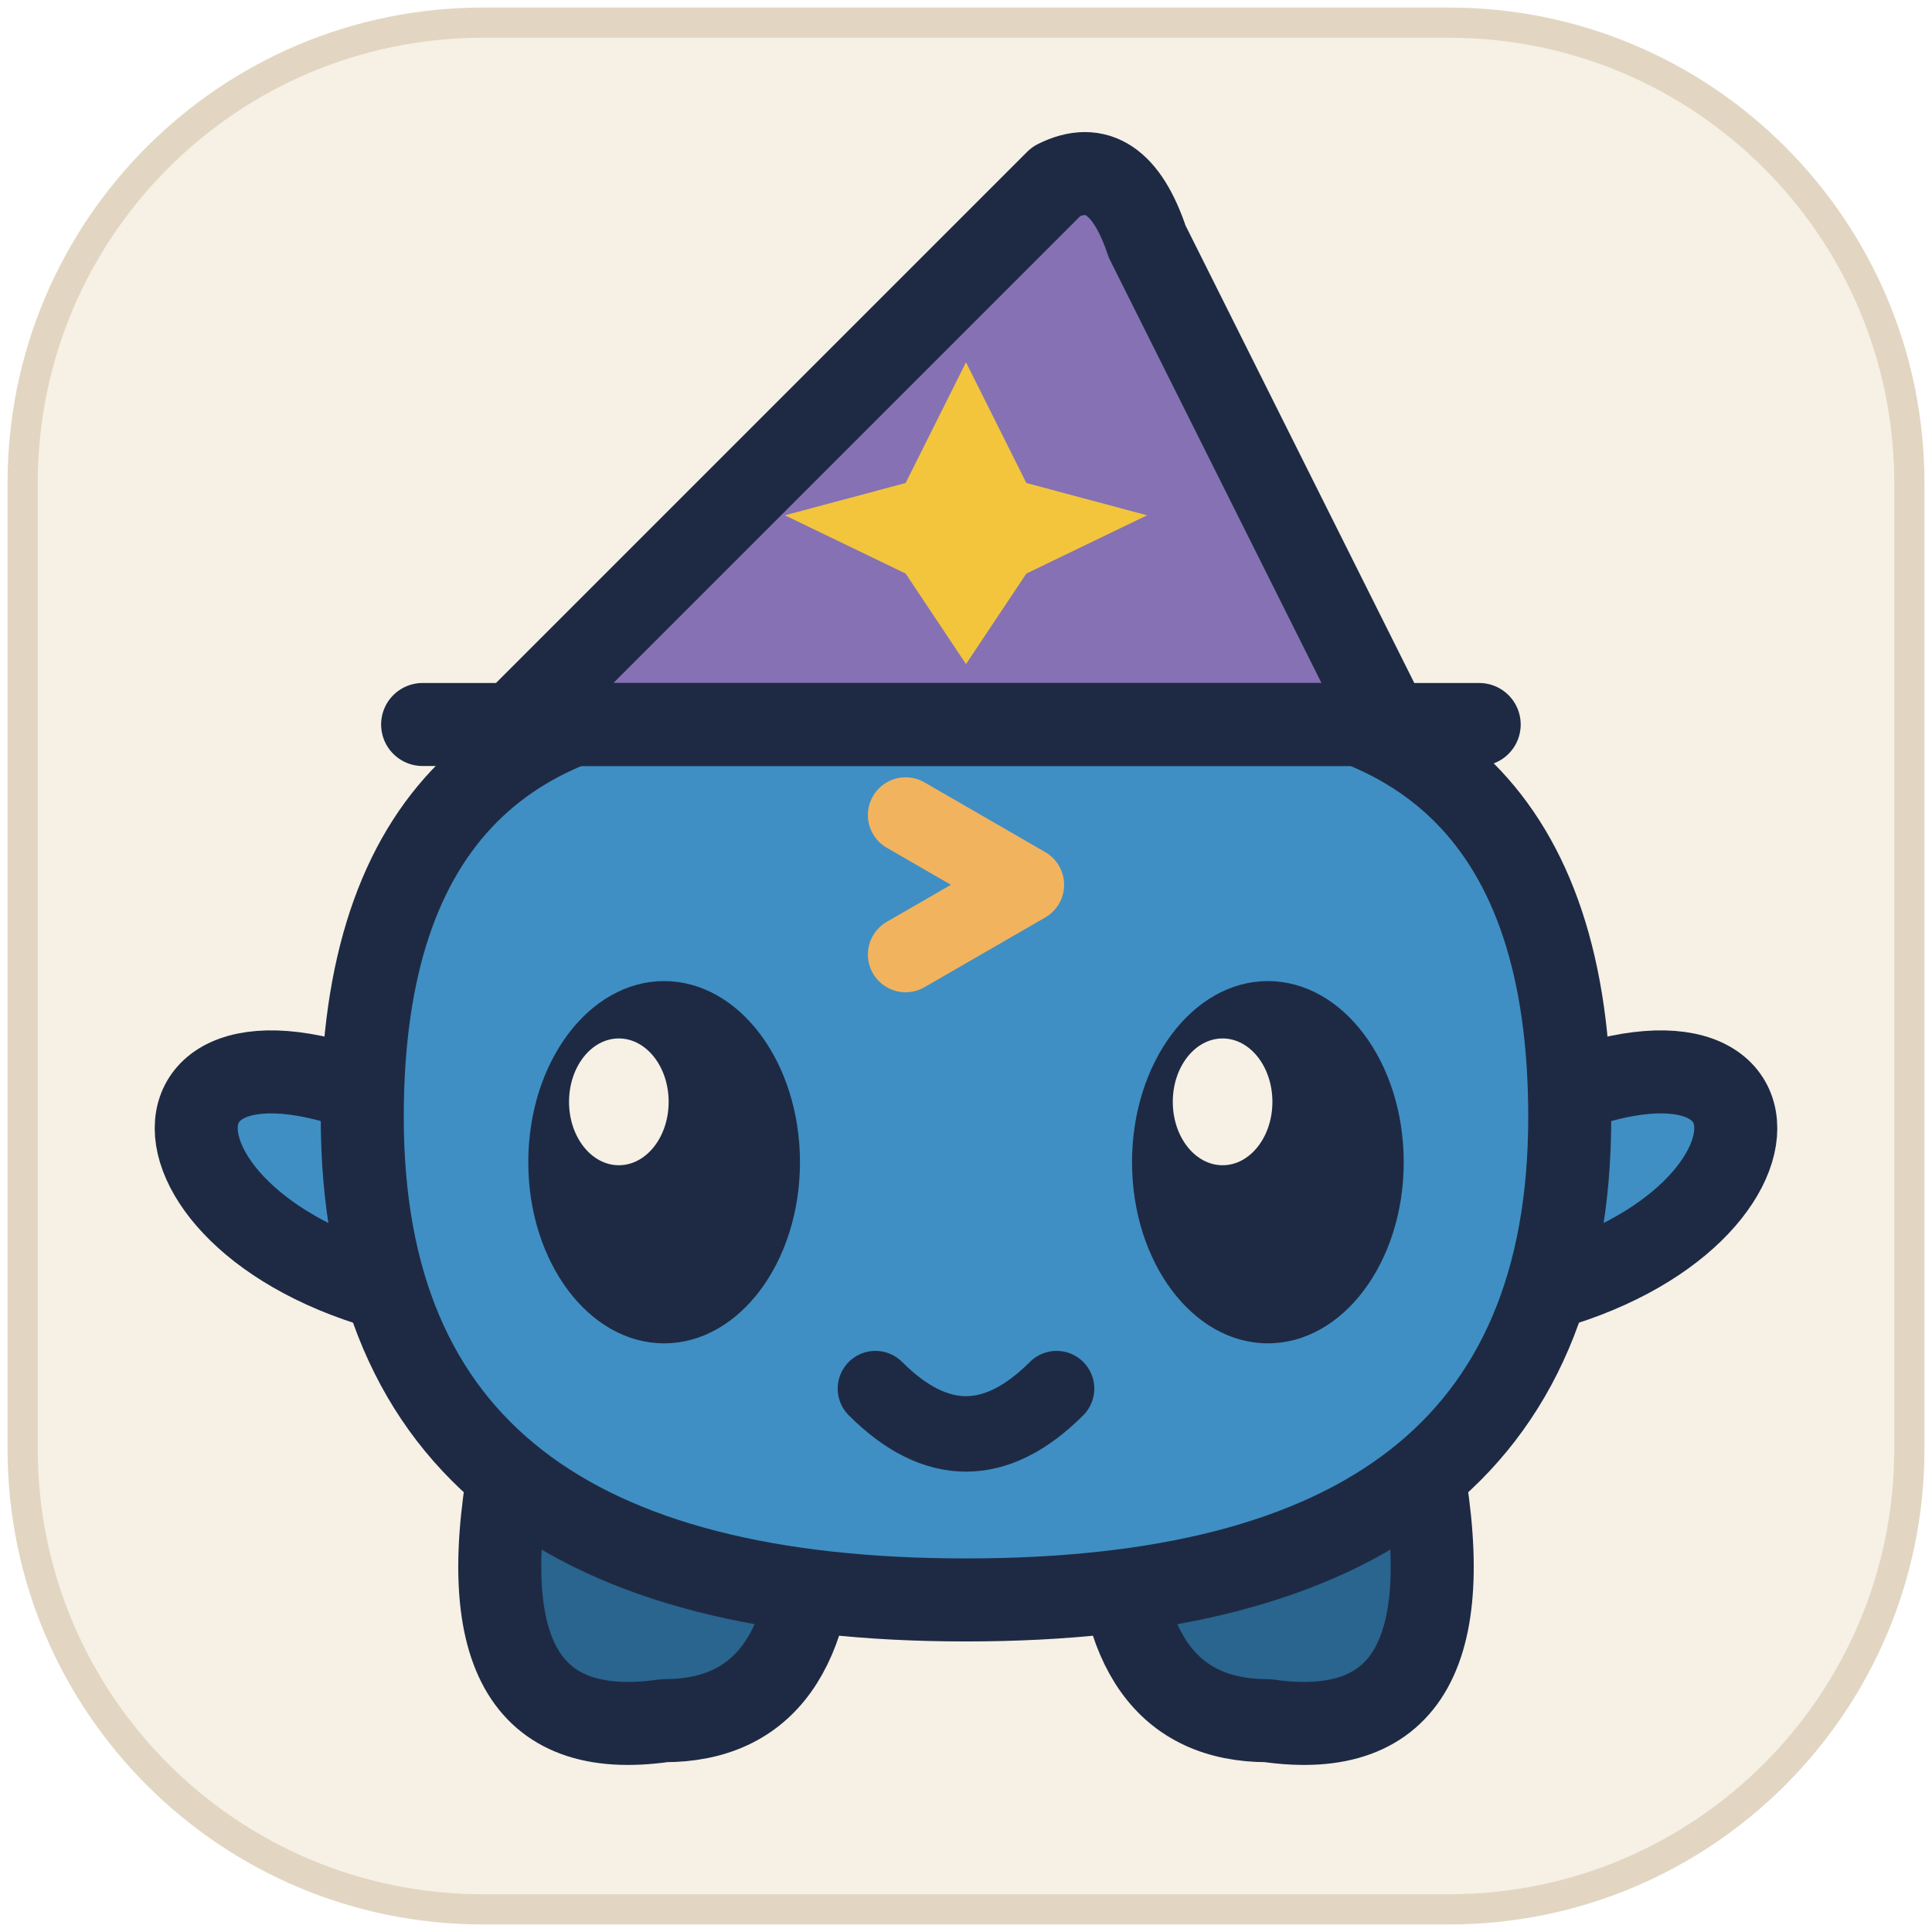
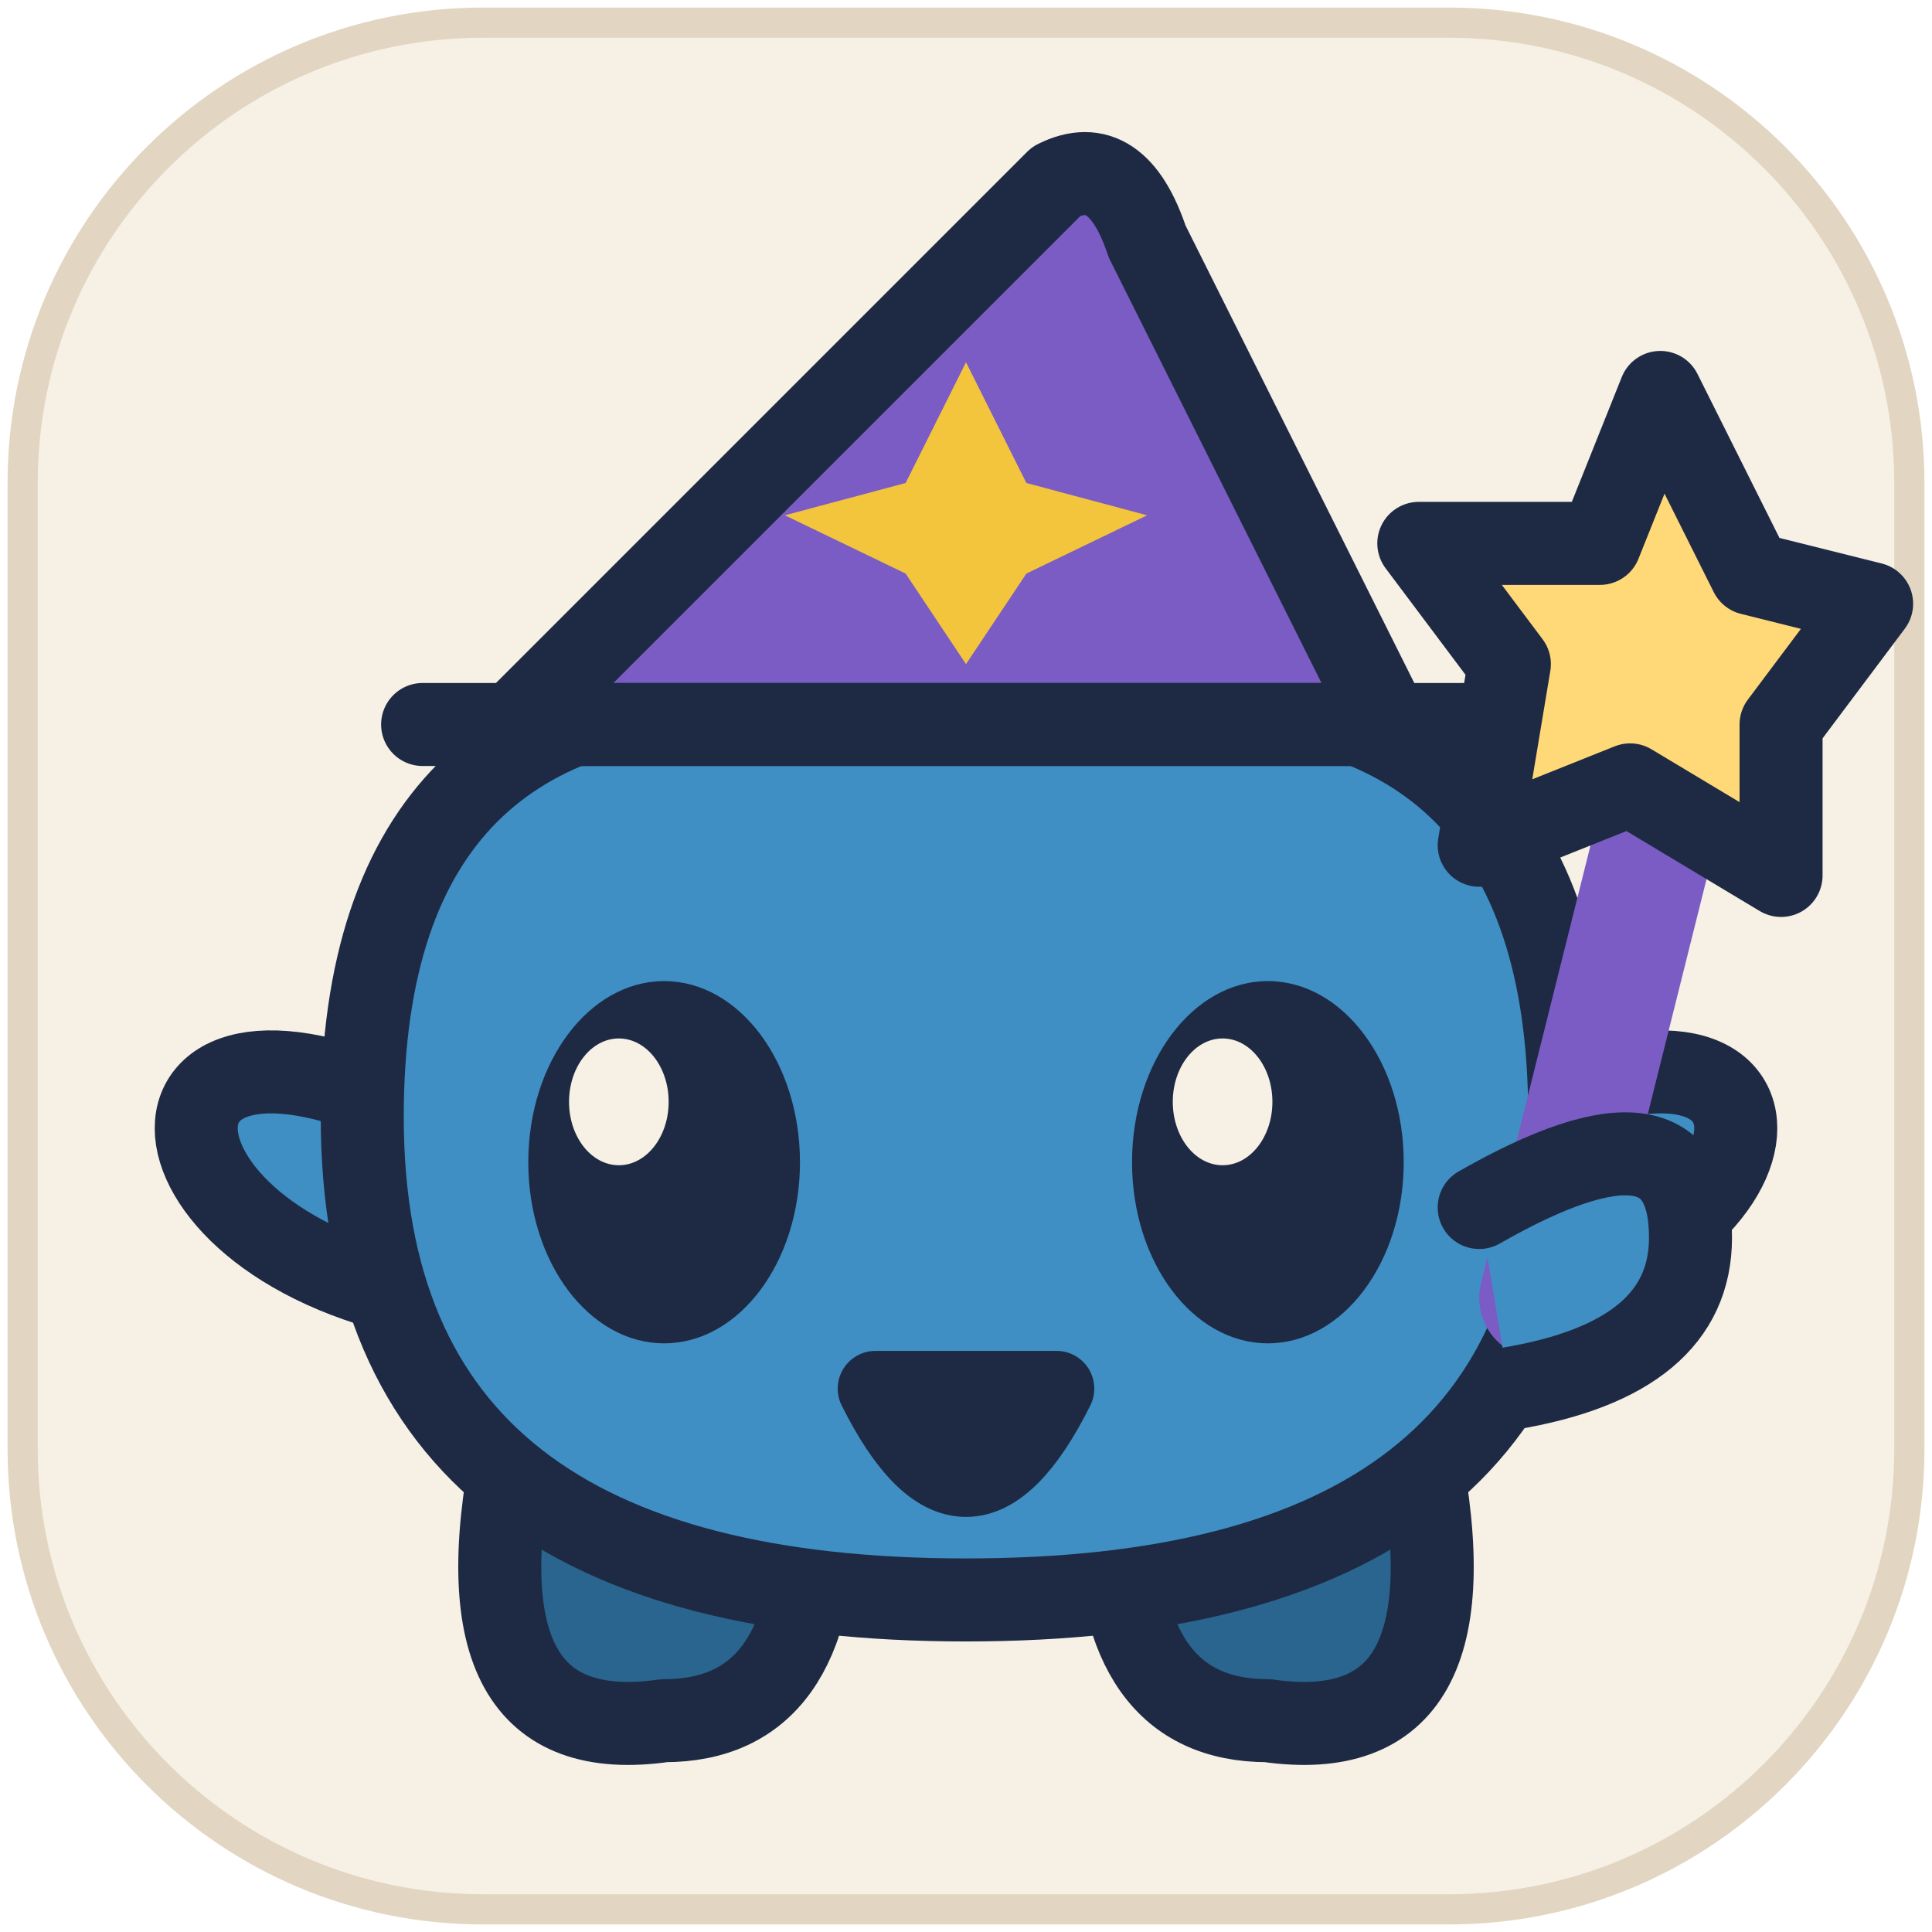
- <svg xmlns="http://www.w3.org/2000/svg" viewBox="0 0 64 64" width="64" height="64" role="img" aria-labelledby="skills-title">
+ <svg xmlns="http://www.w3.org/2000/svg" viewBox="0 0 64 64" width="64" height="64" role="img" aria-labelledby="kiki-title">
  <rect x=".75" y=".75" width="62.5" height="62.5" rx="15.25" fill="#f6f0e5" stroke="#e2d6c2" stroke-width="1" />
  <g stroke="#1e2a44" stroke-width="2.75" stroke-linecap="round" stroke-linejoin="round">
    <g id="body">
      <path d="M17 48 Q15 58 22 57 Q27 57 27 50 M37 50 Q37 57 42 57 Q49 58 47 48" fill="#29658e" />
      <path d="M14 37 C4 32 4 41 14 43 M50 37 C60 32 60 41 50 43" fill="#3f8fc4" />
      <path d="M12 37 C12 27 17 23 25 23 H39 C47 23 52 27 52 37 C52 48 45 53 32 53 C19 53 12 48 12 37 Z" fill="#3f8fc4" />
    </g>
    <g id="face">
-       <path d="M30 27 L34 29.31 L30 31.62" fill="none" stroke="#f2b35e" stroke-width="2.5" />
      <ellipse cx="22" cy="38.5" rx="4.5" ry="6" fill="#1e2a44" stroke="none" />
      <ellipse cx="20.5" cy="36.5" rx="1.65" ry="2.1" fill="#f6f0e5" stroke="none" />
      <ellipse cx="42" cy="38.5" rx="4.5" ry="6" fill="#1e2a44" stroke="none" />
      <ellipse cx="40.5" cy="36.5" rx="1.65" ry="2.1" fill="#f6f0e5" stroke="none" />
-       <path d="M29 46 Q32 49 35 46" fill="none" stroke-width="2.5" />
+       <path d="M29 46 Q32 52 35 46 Z" fill="#1e2a44" stroke-width="2.5" />
    </g>
    <g id="wizard-hat">
-       <path d="M17 24 L35 6 Q37 5 38 8 L46 24 Z" fill="#8571b3" />
+       <path d="M17 24 L35 6 Q37 5 38 8 L46 24 Z" fill="#7b5cc4" />
      <path d="M14 24 H49" fill="none" />
      <path d="M32 12 L34 16 L38 17.07 L34 19 L32 22 L30 19 L26 17.07 L30 16 Z" fill="#f2c53d" stroke="none" />
    </g>
+     <g>
+       <path d="M51 43 L56 23" fill="none" stroke="#7b5cc4" stroke-width="4" />
+       <path d="M55 13 L58 19 L62 20 L59 24 L59 29 L54 26 L49 28 L50 22 L47 18 L53 18 Z" fill="#ffd977" />
+       <path d="M49 40 Q56 36 56 41 Q56 45 50 46" fill="#3f8fc4" />
+     </g>
  </g>
</svg>
